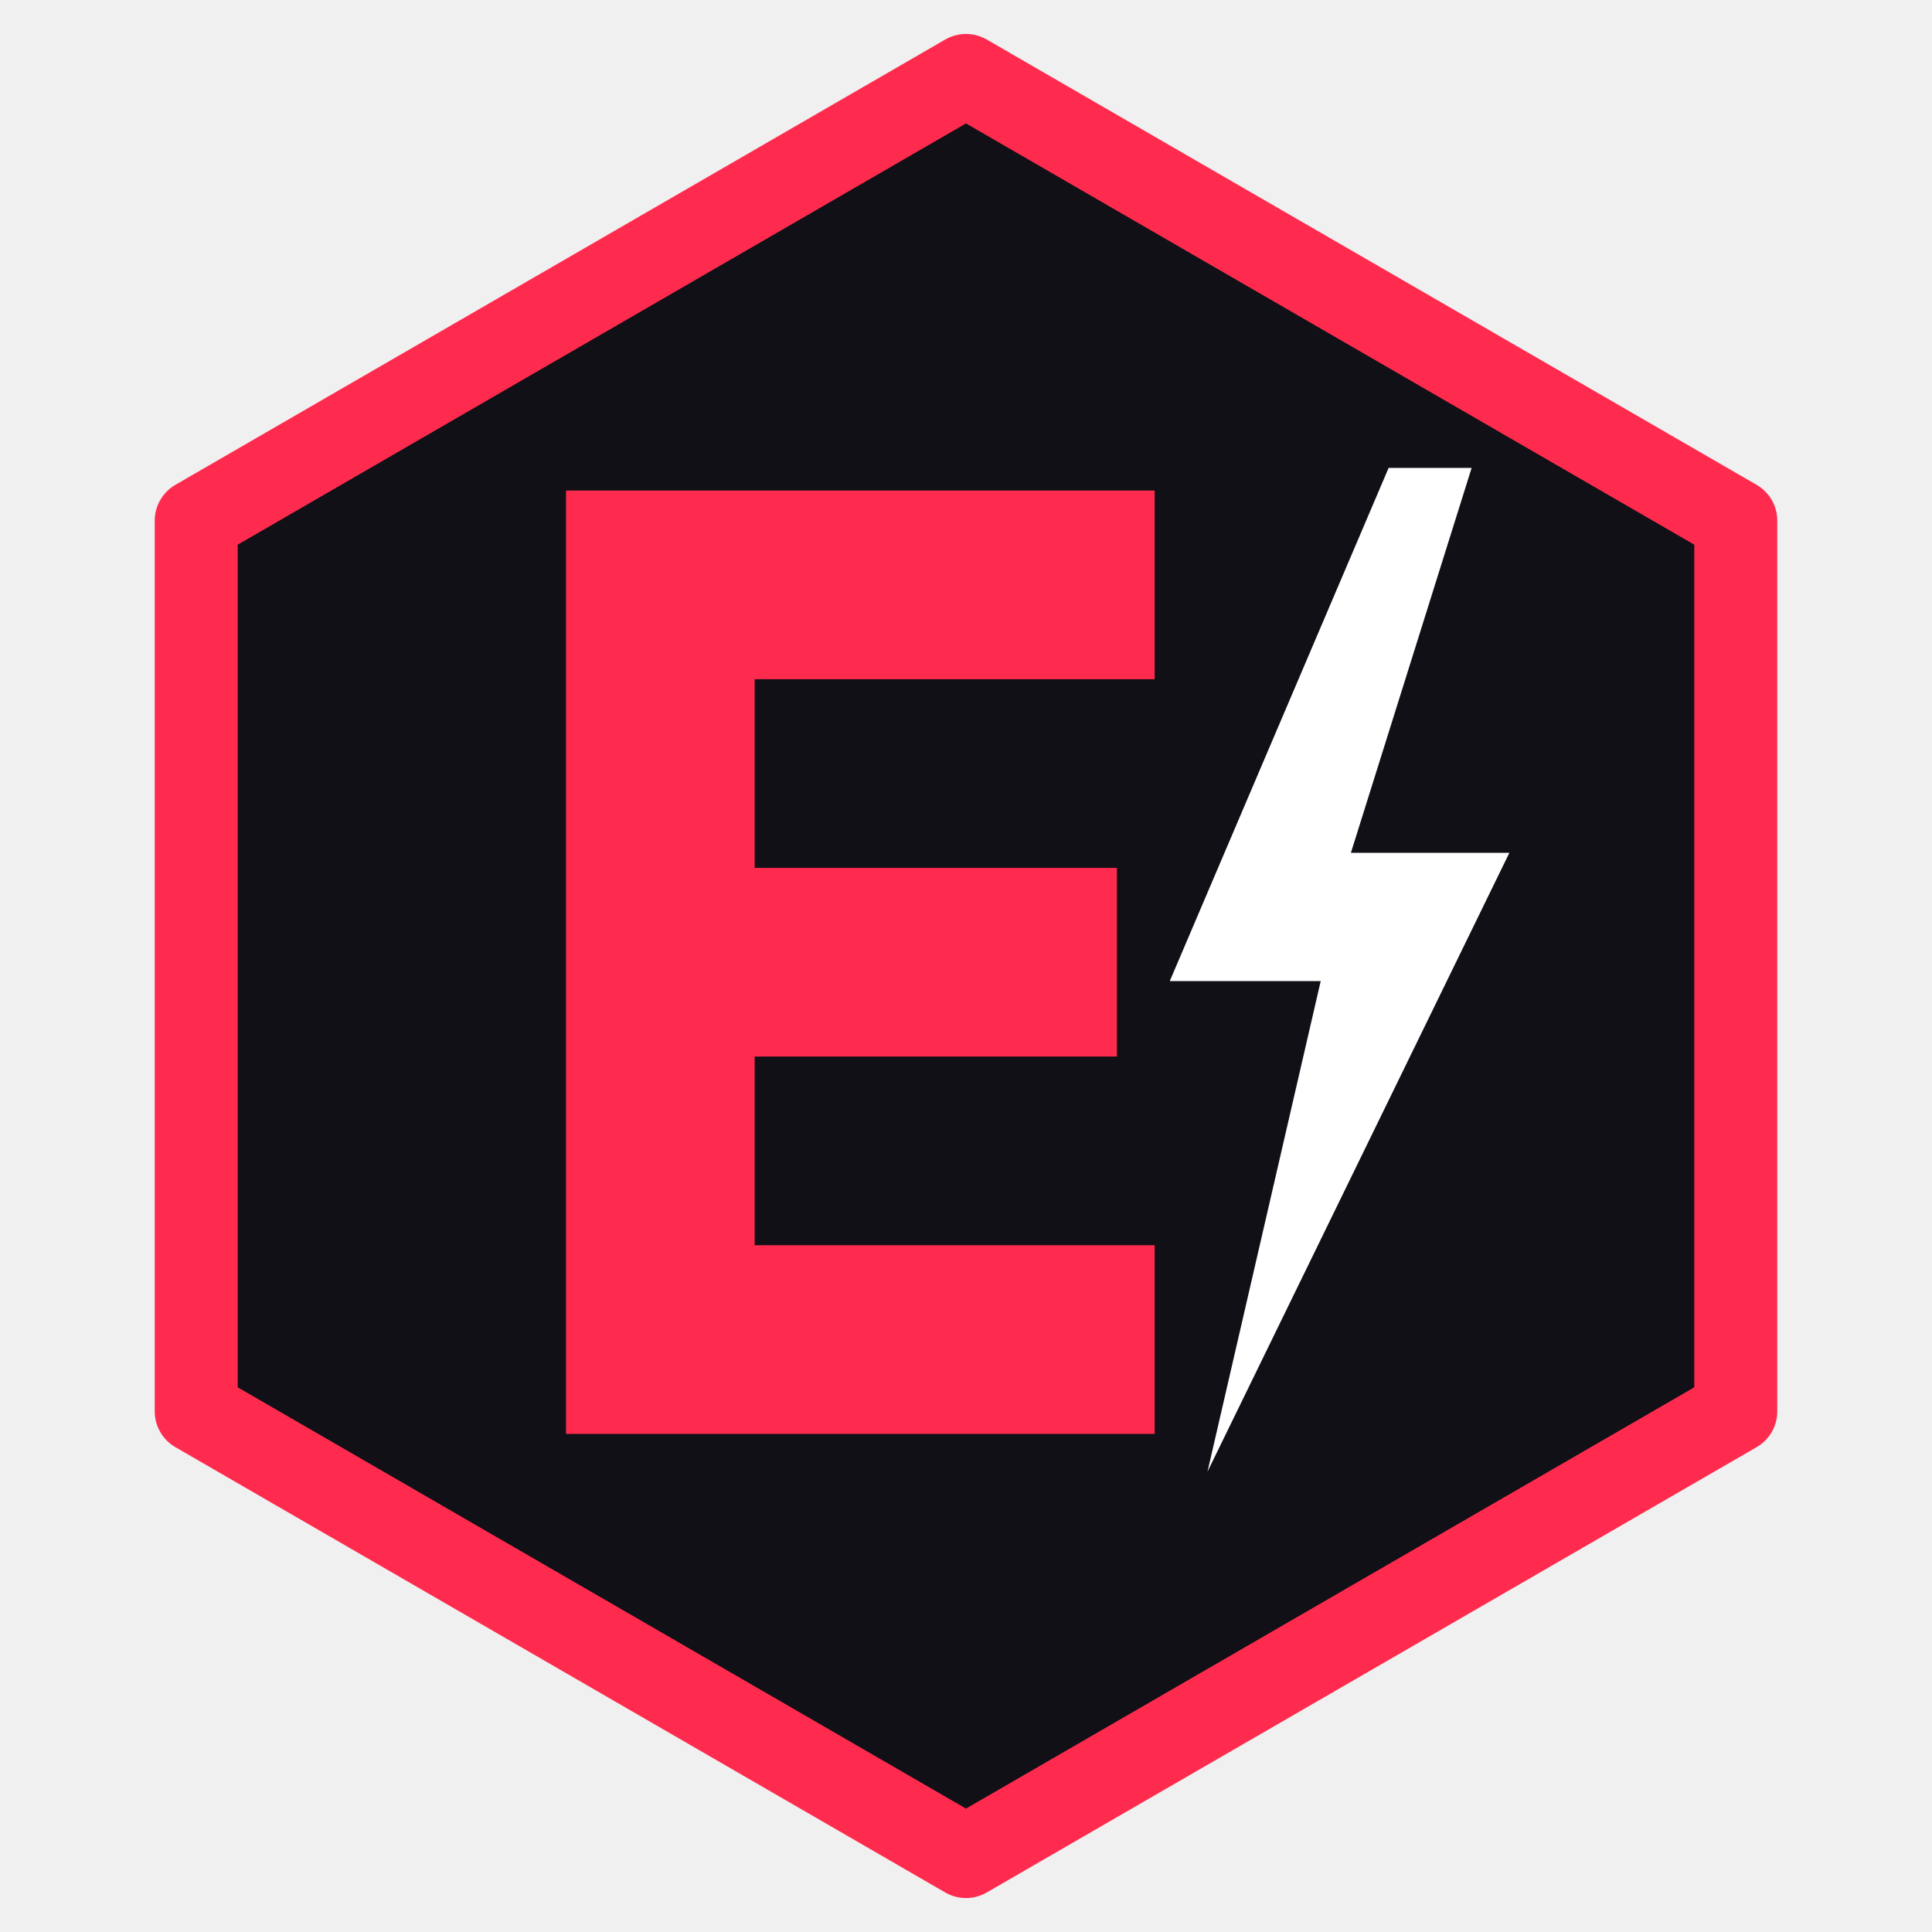
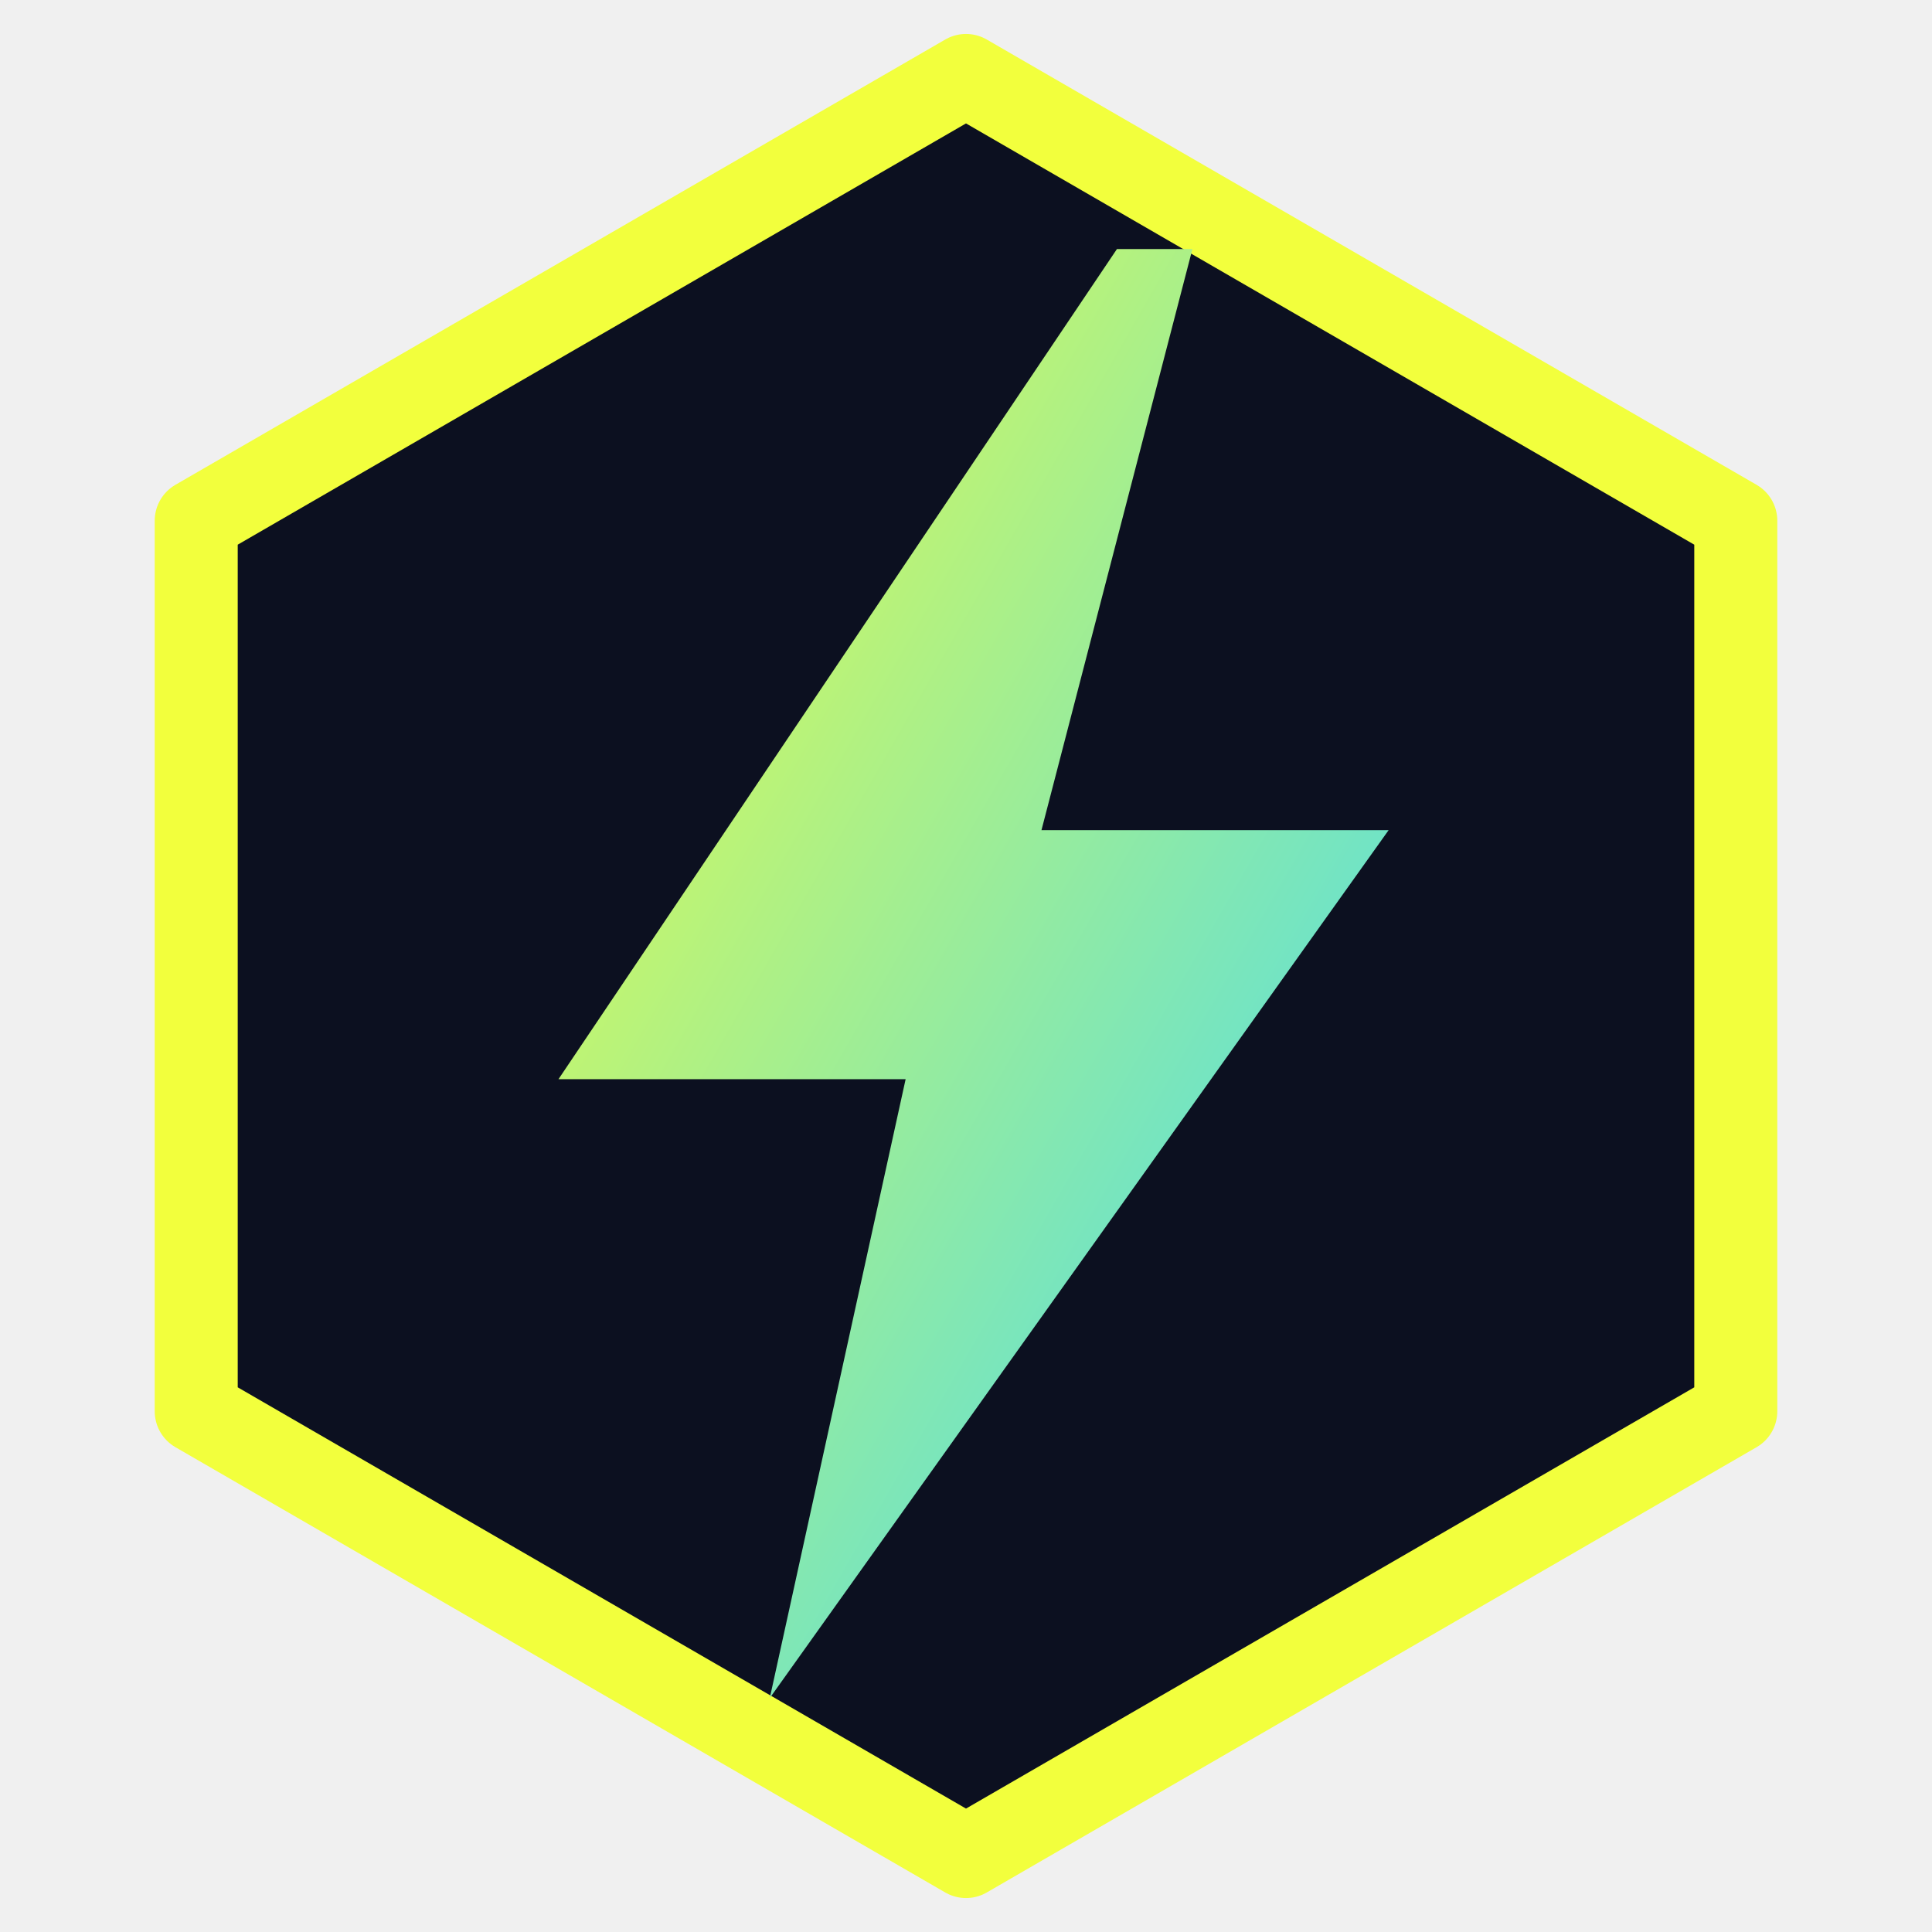
<svg xmlns="http://www.w3.org/2000/svg" viewBox="0 0 256 256">
-   <polygon points="128,10 230,69 230,187 128,246 26,187 26,69" fill="#101016" stroke="#ff2b4e" stroke-width="11" stroke-linejoin="round" />
-   <path d="M75 65h78v25H100v25h48v25h-48v25h53v25H75z" fill="#ff2b4e" />
-   <path d="M184 62l-29 68h20l-15 65 40-82h-21l16-51z" fill="#fff" />
+   <defs>
+     <linearGradient id="v" x1="0" y1="0" x2="1" y2="1">
+       <stop offset="0" stop-color="#f2ff3d" />
+       <stop offset="1" stop-color="#3ad8ff" />
+     </linearGradient>
+   </defs>
+   <polygon points="128,10 230,69 230,187 128,246 26,187 26,69" fill="#0c1020" stroke="#f2ff3d" stroke-width="11" stroke-linejoin="round" />
+   <path d="M148 33L74 143h46l-18 82 82-115h-46l20-77z" fill="url(#v)" />
</svg>
